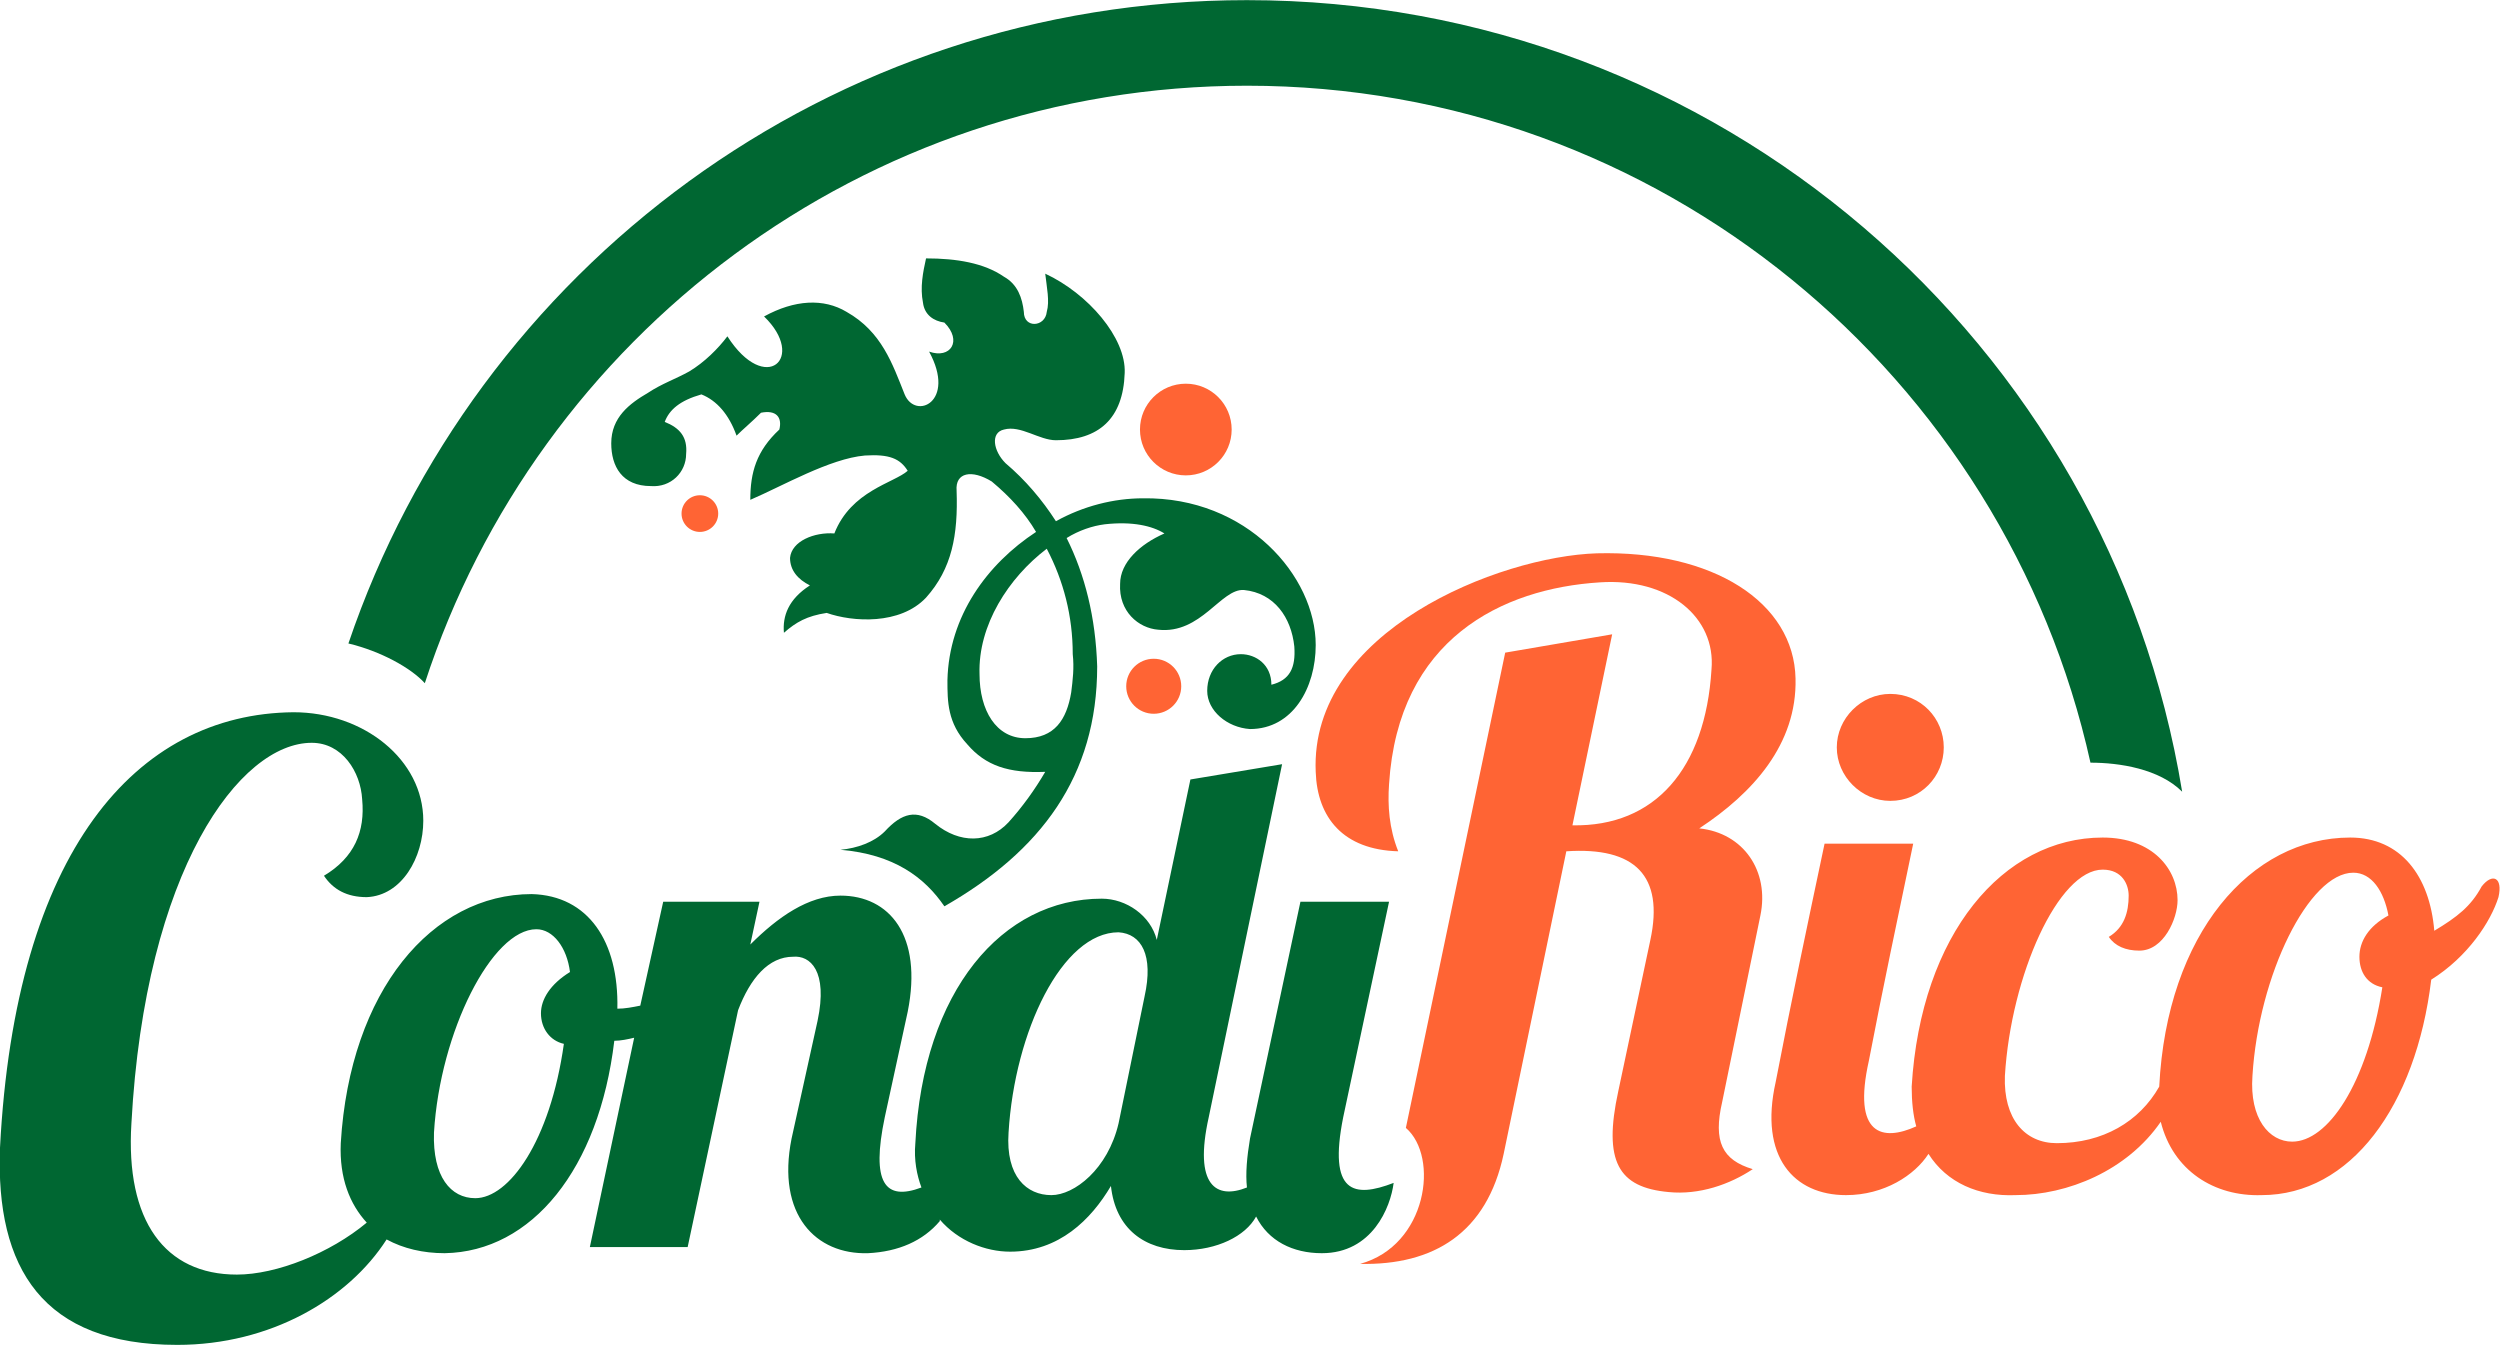
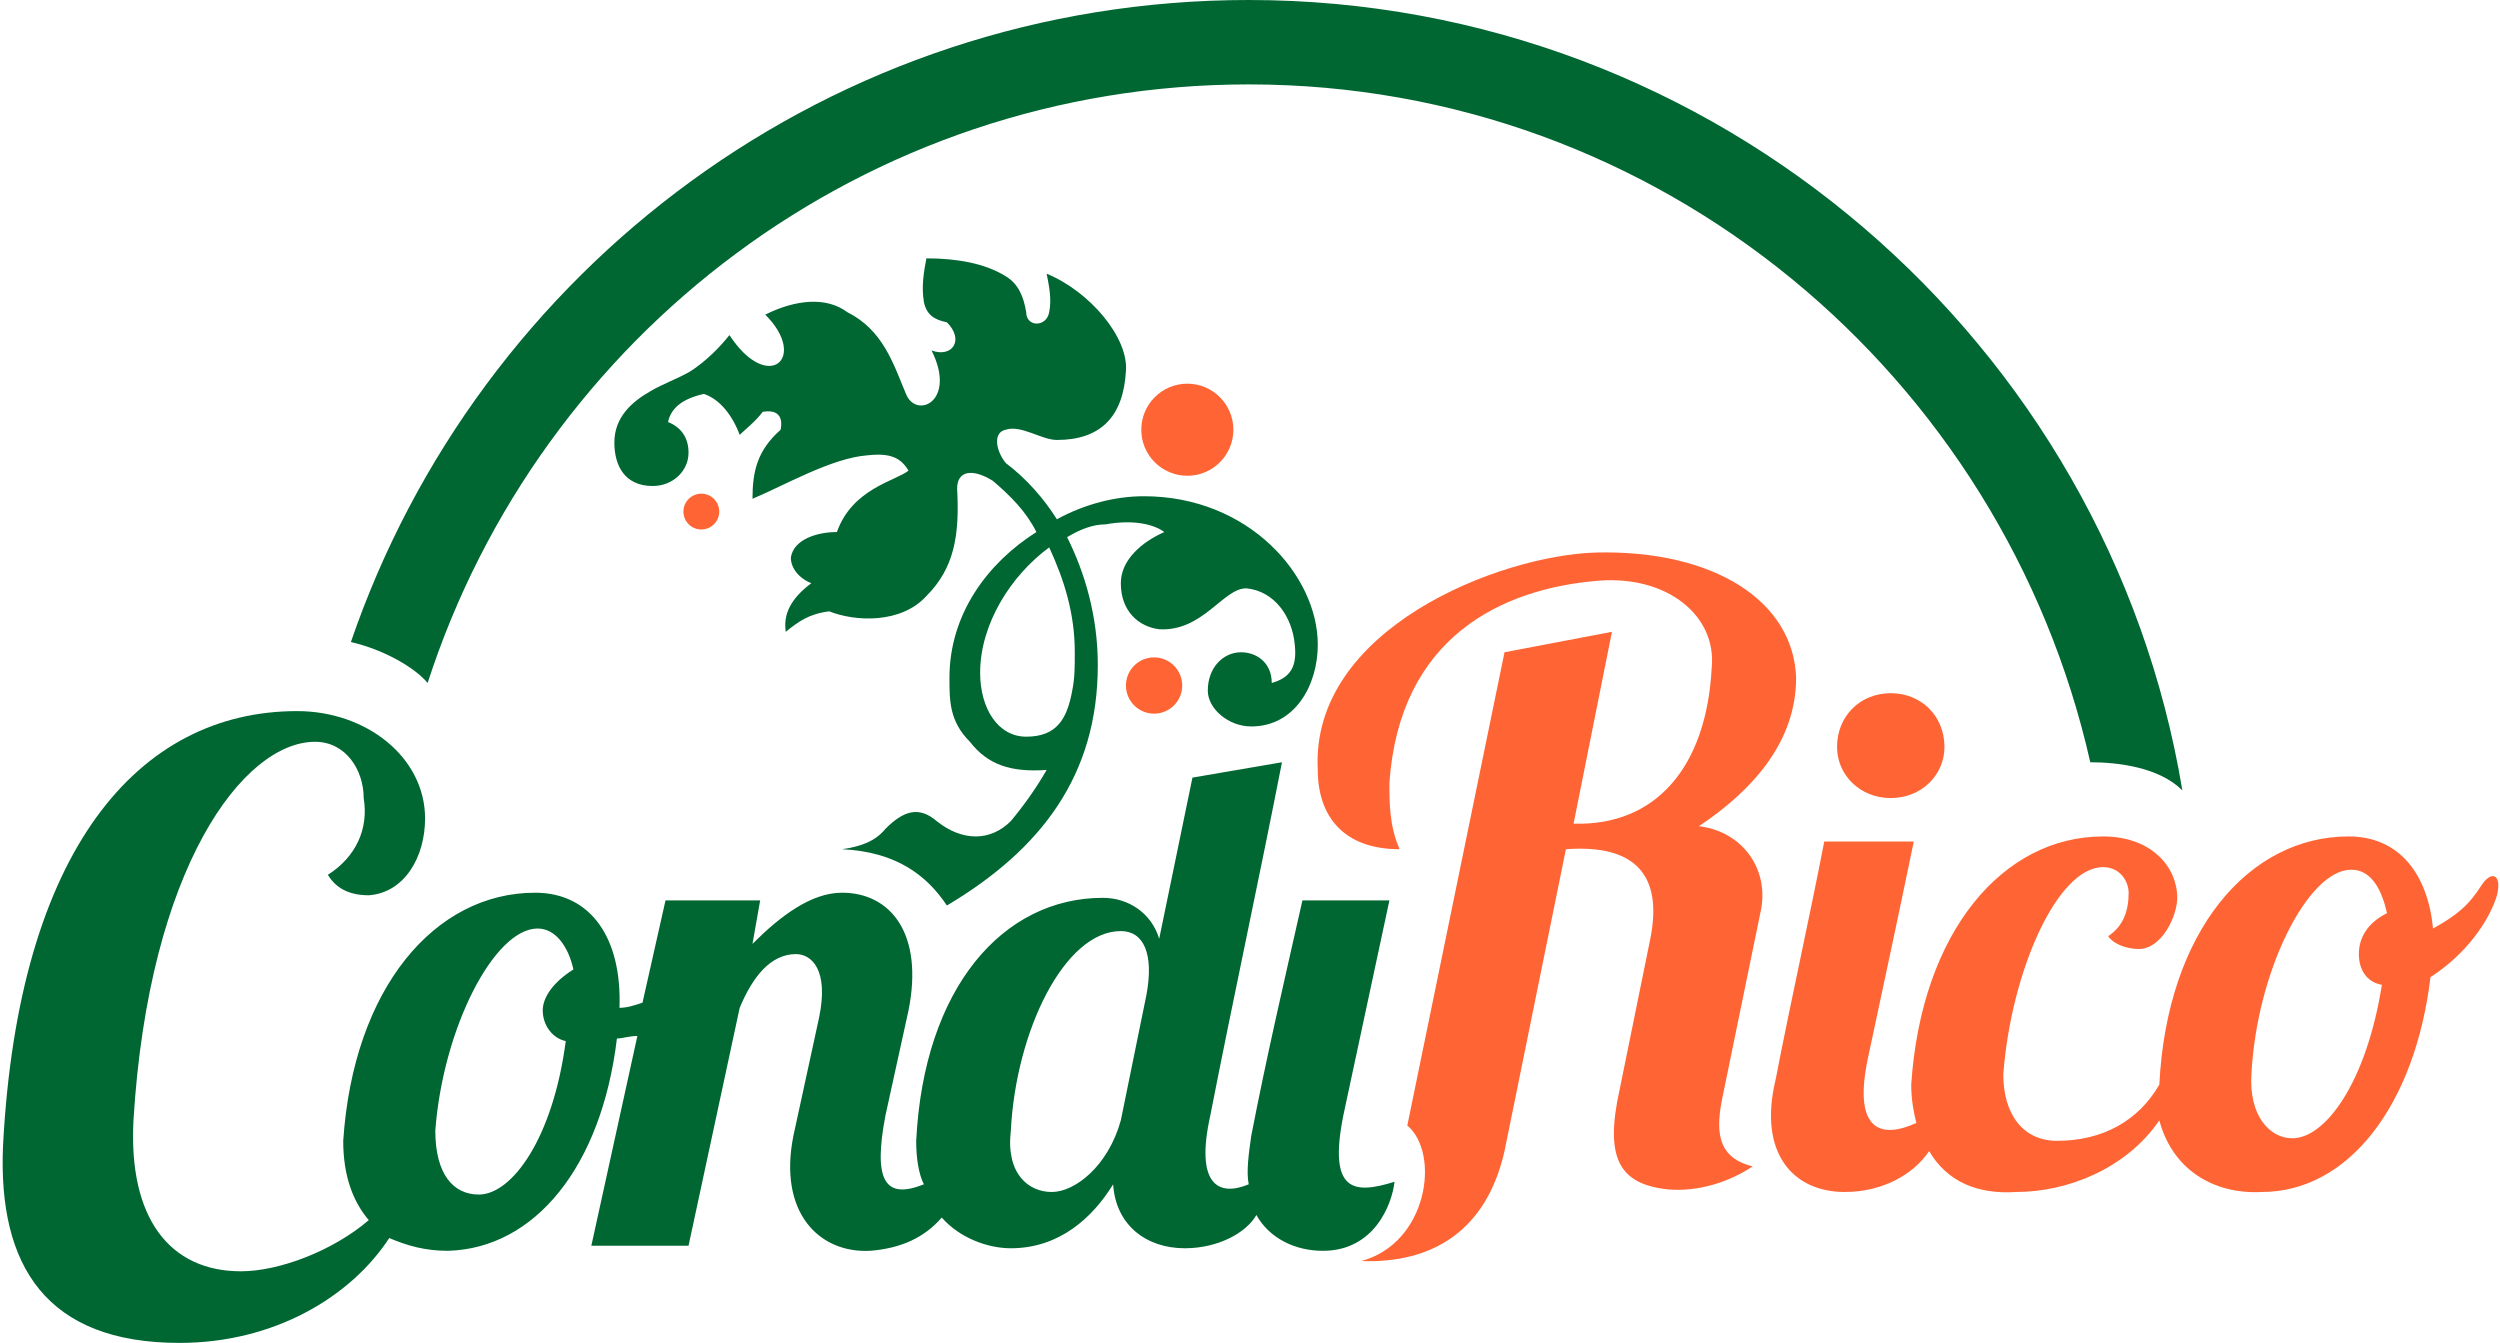
- <svg xmlns="http://www.w3.org/2000/svg" xml:space="preserve" width="50.094mm" height="26.951mm" version="1.1" style="shape-rendering:geometricPrecision; text-rendering:geometricPrecision; image-rendering:optimizeQuality; fill-rule:evenodd; clip-rule:evenodd" viewBox="0 0 1636 880">
-   <defs>
-     <style type="text/css">
-    
-     .fil0 {fill:#006732}
-     .fil1 {fill:#FF6434}
-    
-   </style>
-   </defs>
+ <svg xmlns="http://www.w3.org/2000/svg" xml:space="preserve" width="592px" height="318px" version="1.1" shape-rendering="geometricPrecision" text-rendering="geometricPrecision" image-rendering="optimizeQuality" fill-rule="evenodd" clip-rule="evenodd" viewBox="0 0 975 525">
  <g id="Capa_x0020_1">
-     <path class="fil0" d="M879 731c-10,50 7,53 33,43 -2,16 -14,46 -47,46 -19,0 -35,-8 -43,-24l0 0c-7,13 -26,22 -47,22 -26,0 -45,-14 -48,-42 -13,22 -34,43 -66,43 -16,0 -34,-7 -46,-21l0 1c-11,13 -27,20 -47,21 -34,1 -60,-25 -50,-75l17 -77c7,-33 -5,-43 -16,-42 -16,0 -28,14 -36,35l-33 155 -64 0 29 -137c-4,1 -9,2 -13,2 -10,84 -54,138 -111,139 -14,0 -27,-3 -38,-9 -25,39 -76,69 -137,69 -88,0 -119,-50 -116,-129 10,-194 89,-284 192,-285 46,0 85,31 85,71 0,24 -14,49 -37,50 -13,0 -22,-5 -28,-14 20,-12 27,-29 25,-50 -1,-18 -13,-37 -33,-37 -47,0 -109,83 -118,249 -4,64 22,99 69,99 26,0 61,-14 85,-34l0 0c-11,-12 -18,-29 -17,-52 6,-100 60,-163 125,-163 37,1 57,31 56,75 5,0 10,-1 15,-2l15 -68 63 0 -6 28c18,-18 38,-32 59,-32 32,0 54,26 44,76l-15 69c-9,43 0,55 24,46 -3,-8 -5,-18 -4,-29 5,-100 57,-160 122,-160 16,0 32,11 36,27l22 -105 60 -10c-16,77 -32,154 -48,231 -10,45 5,54 25,46 -1,-9 0,-20 2,-32 11,-52 22,-103 33,-155l58 0c-10,47 -20,94 -30,141zm-506 -95c-13,8 -19,18 -19,27 0,10 6,18 15,20 -9,64 -36,101 -58,101 -16,0 -28,-14 -27,-43 4,-66 38,-133 67,-133 11,0 20,12 22,28zm359 99l17 -83c6,-27 -2,-41 -17,-42 -37,0 -68,65 -72,131 -2,29 12,41 28,41 15,0 37,-17 44,-47z" />
-     <path class="fil1" d="M1538 548c-65,0 -120,63 -125,163 -13,23 -37,37 -67,37 -21,0 -35,-16 -34,-44 4,-66 35,-135 64,-135 13,0 17,10 17,17 0,11 -3,21 -13,27 4,6 11,9 20,9 16,0 25,-21 25,-33 0,-20 -16,-41 -49,-41 -65,0 -119,63 -125,163 0,10 1,19 3,26 -22,10 -42,6 -31,-43 9,-47 19,-94 29,-142l-58 0c-11,52 -22,104 -32,156 -11,49 12,74 46,74 25,0 45,-13 54,-27 12,19 33,28 57,27 34,0 73,-16 95,-48 8,32 35,49 66,48 58,0 101,-58 111,-141 24,-15 39,-38 44,-54 3,-13 -4,-16 -11,-7 -7,13 -16,20 -31,29 -3,-36 -22,-61 -55,-61zm-553 -121l70 -12 -26 125c54,1 87,-37 91,-102 3,-34 -28,-60 -73,-57 -64,4 -132,37 -138,132 -1,14 0,29 6,44 -36,-1 -53,-22 -54,-52 -4,-92 120,-141 184,-143 76,-2 129,32 130,82 1,43 -28,75 -63,98 29,3 46,28 40,57l-25 122c-6,26 0,38 20,44 -15,10 -35,17 -55,15 -33,-3 -43,-20 -33,-66l21 -99c9,-42 -10,-61 -55,-58l-41 198c-11,52 -46,73 -94,72 44,-12 52,-70 30,-89l65 -311zm252 27c20,0 35,16 35,35 0,19 -15,35 -35,35 -19,0 -35,-16 -35,-35 0,-19 16,-35 35,-35zm326 145c-13,7 -19,17 -19,27 0,10 5,18 15,20 -10,64 -36,101 -59,101 -15,0 -28,-15 -26,-43 4,-66 37,-133 66,-133 12,0 20,12 23,28z" />
-     <circle class="fil1" cx="776" cy="281" r="30" />
-     <circle class="fil1" cx="755" cy="449" r="18" />
-     <circle class="fil1" cx="458" cy="336" r="12" />
-     <path class="fil0" d="M649 315c12,10 22,21 29,33 -32,21 -57,55 -58,97 0,14 0,28 13,42 12,14 27,19 51,18 -7,12 -15,23 -24,33 -13,14 -32,14 -48,1 -12,-10 -22,-7 -33,5 -7,7 -18,11 -29,12 35,3 55,18 68,37 63,-36 100,-85 100,-157 -1,-32 -8,-60 -20,-84 8,-5 17,-8 25,-9 18,-2 31,1 39,6 -16,7 -29,19 -29,33 -1,18 12,29 25,30 28,3 41,-27 56,-26 20,2 31,18 33,37 1,14 -3,22 -15,25 0,-13 -10,-20 -20,-20 -12,0 -22,10 -22,24 0,13 13,24 28,25 28,0 43,-27 43,-55 0,-45 -45,-97 -113,-96 -19,0 -39,5 -57,15 -9,-14 -20,-27 -33,-38 -8,-8 -10,-20 -1,-22 11,-3 23,7 34,7 28,0 44,-14 45,-44 1,-23 -24,-52 -52,-65 1,9 3,18 1,25 -1,10 -15,11 -15,0 -1,-9 -4,-18 -13,-23 -13,-9 -31,-12 -51,-12 -2,9 -4,19 -2,29 1,8 7,12 14,13 12,12 4,24 -10,19 18,33 -9,45 -16,28 -8,-20 -15,-41 -38,-54 -15,-9 -34,-8 -54,3 28,27 1,52 -24,13 -6,8 -15,17 -25,23 -9,5 -18,8 -27,14 -12,7 -24,16 -24,33 0,15 7,28 26,28 13,1 23,-9 23,-21 1,-11 -4,-17 -14,-21 3,-8 10,-14 24,-18 10,4 18,13 23,27 4,-4 10,-9 16,-15 10,-2 14,3 12,11 -15,14 -19,28 -19,46 21,-9 52,-27 75,-29 16,-1 23,2 28,10 -9,8 -37,13 -48,41 -13,-1 -28,5 -29,16 0,8 5,14 13,18 -14,9 -18,20 -17,31 8,-7 15,-11 28,-13 17,6 48,8 65,-10 17,-19 21,-41 20,-70 -1,-12 10,-14 23,-6zm36 44c11,21 17,44 17,69 1,9 0,17 -1,25 -3,18 -11,30 -30,30 -19,0 -30,-18 -30,-42 -1,-32 19,-63 44,-82z" />
-     <path class="fil0" d="M816 0c308,0 564,224 612,518 -15,-15 -41,-19 -60,-19 -56,-253 -282,-443 -552,-443 -251,0 -464,164 -538,391 -9,-10 -29,-21 -50,-26 83,-245 315,-421 588,-421z" />
+     <g id="_2477352348992">
+       <path fill="#006732" d="M524 436c-6,30 4,31 20,26 -1,9 -8,27 -28,27 -11,0 -21,-5 -26,-14l0 0c-4,7 -15,13 -28,13 -15,0 -27,-9 -28,-25 -8,13 -21,25 -40,25 -9,0 -20,-4 -27,-12l0 0c-7,8 -16,12 -28,13 -20,1 -36,-15 -30,-45l10 -46c4,-19 -3,-25 -9,-25 -10,0 -17,9 -22,21l-20 93 -38 0 18 -82c-3,0 -6,1 -8,1 -6,50 -32,82 -66,83 -9,0 -16,-2 -23,-5 -15,23 -45,41 -82,41 -52,0 -71,-30 -69,-77 6,-116 53,-170 115,-170 27,0 50,18 50,42 0,15 -8,29 -22,30 -8,0 -13,-3 -16,-8 11,-7 16,-18 14,-30 0,-11 -7,-22 -19,-22 -28,0 -65,49 -71,148 -2,38 14,59 42,59 15,0 36,-8 50,-20l0 0c-6,-7 -10,-17 -10,-31 4,-60 36,-97 75,-97 22,0 34,18 33,45 3,0 6,-1 9,-2l9 -40 37 0 -3 17c11,-11 23,-20 35,-20 19,0 32,16 26,46l-9 41c-5,26 0,33 15,27 -2,-4 -3,-10 -3,-17 3,-60 34,-95 73,-95 10,0 19,6 22,16l13 -63 35 -6c-9,46 -19,92 -28,138 -6,27 3,32 15,27 -1,-5 0,-12 1,-19 6,-31 13,-61 20,-92l34 0c-6,28 -12,56 -18,84l0 0zm-301 -57c-8,5 -12,11 -12,16 0,6 4,11 9,12 -5,38 -21,60 -34,60 -10,0 -17,-8 -17,-25 3,-40 23,-79 40,-79 7,0 12,7 14,16zm214 59l10 -49c3,-16 -1,-25 -10,-25 -22,0 -41,39 -43,78 -2,17 7,24 16,24 9,0 22,-10 27,-28l0 0z" />
+       <path fill="#FF6434" d="M917 327c-39,0 -71,37 -74,97 -8,14 -22,22 -40,22 -13,0 -21,-10 -21,-26 3,-40 21,-81 39,-81 7,0 10,6 10,10 0,7 -2,13 -8,17 2,3 7,5 12,5 9,0 15,-13 15,-20 0,-12 -10,-24 -29,-24 -39,0 -71,37 -75,97 0,6 1,11 2,15 -13,6 -25,4 -19,-25 6,-28 12,-56 18,-85l-35 0c-6,31 -13,62 -19,93 -7,29 7,44 27,44 15,0 27,-7 33,-16 7,12 19,17 34,16 20,0 43,-9 56,-28 5,19 21,29 40,28 34,0 60,-34 66,-84 14,-9 23,-22 26,-32 2,-8 -2,-10 -6,-4 -5,8 -10,12 -19,17 -2,-21 -13,-36 -33,-36l0 0zm-330 -72l42 -8 -15 75c32,1 52,-22 54,-61 2,-20 -17,-36 -44,-34 -38,3 -78,22 -82,79 0,8 0,17 4,26 -22,0 -32,-13 -32,-31 -3,-55 71,-84 109,-85 46,-1 77,19 78,49 0,25 -17,44 -38,58 17,2 28,17 24,34l-15 73c-3,15 0,23 12,26 -9,6 -21,10 -33,9 -19,-2 -25,-12 -19,-39l12 -59c5,-25 -6,-37 -33,-35l-24 118c-7,31 -28,44 -56,43 26,-7 31,-42 18,-53l38 -185 0 0zm151 16c12,0 21,9 21,21 0,11 -9,20 -21,20 -12,0 -21,-9 -21,-20 0,-12 9,-21 21,-21zm194 86c-8,4 -11,10 -11,16 0,6 3,11 9,12 -6,38 -22,60 -35,60 -9,0 -17,-9 -16,-25 2,-40 22,-80 39,-80 8,0 12,8 14,17z" />
+       <circle fill="#FF6434" cx="463" cy="168" r="18" />
+       <circle fill="#FF6434" cx="450" cy="268" r="11" />
+       <circle fill="#FF6434" cx="273" cy="200" r="7" />
+       <path fill="#006732" d="M387 188c7,6 13,12 17,20 -19,12 -34,32 -34,57 0,9 0,17 8,25 7,9 16,12 30,11 -4,7 -9,14 -14,20 -8,8 -19,8 -29,0 -7,-6 -13,-4 -20,3 -4,5 -10,7 -17,8 21,1 33,10 41,22 37,-22 59,-51 59,-94 0,-19 -5,-36 -12,-50 5,-3 10,-5 15,-5 11,-2 19,0 23,3 -9,4 -17,11 -17,20 0,11 7,17 15,18 17,1 25,-16 34,-16 11,1 18,11 19,22 1,9 -2,13 -9,15 0,-8 -6,-12 -12,-12 -7,0 -13,6 -13,15 0,7 8,14 17,14 17,0 26,-16 26,-32 0,-27 -27,-58 -68,-58 -11,0 -23,3 -34,9 -5,-8 -12,-16 -20,-22 -4,-5 -5,-12 0,-13 6,-2 14,4 20,4 17,0 26,-9 27,-27 1,-13 -14,-31 -31,-38 1,5 2,10 1,15 -1,6 -9,6 -9,0 -1,-6 -3,-11 -8,-14 -8,-5 -19,-7 -31,-7 -1,5 -2,11 -1,17 1,5 4,7 9,8 7,7 2,14 -6,11 10,20 -6,27 -10,17 -5,-12 -9,-25 -23,-32 -8,-6 -20,-5 -32,1 17,17 1,31 -14,8 -4,5 -9,10 -15,14 -5,3 -11,5 -16,8 -7,4 -14,10 -14,20 0,9 4,17 15,17 8,0 14,-6 14,-13 0,-6 -3,-10 -8,-12 1,-5 5,-9 14,-11 6,2 11,8 14,16 2,-2 6,-5 9,-9 6,-1 8,2 7,7 -9,8 -11,16 -11,27 12,-5 31,-16 45,-17 9,-1 13,1 16,6 -5,4 -22,7 -28,24 -8,0 -17,3 -18,10 0,4 3,8 8,10 -8,6 -11,12 -10,19 5,-4 9,-7 17,-8 10,4 28,5 38,-6 11,-11 13,-24 12,-42 0,-7 6,-8 14,-3l0 0zm22 26c6,13 10,26 10,41 0,6 0,10 -1,15 -2,11 -6,18 -18,18 -11,0 -18,-11 -18,-25 0,-19 12,-38 27,-49l0 0z" />
+       <path fill="#006732" d="M487 0c183,0 336,134 365,309 -9,-9 -25,-11 -36,-11 -34,-151 -168,-265 -329,-265 -150,0 -277,98 -321,234 -5,-6 -17,-13 -30,-16 50,-146 188,-251 351,-251l0 0z" />
+     </g>
  </g>
</svg>
